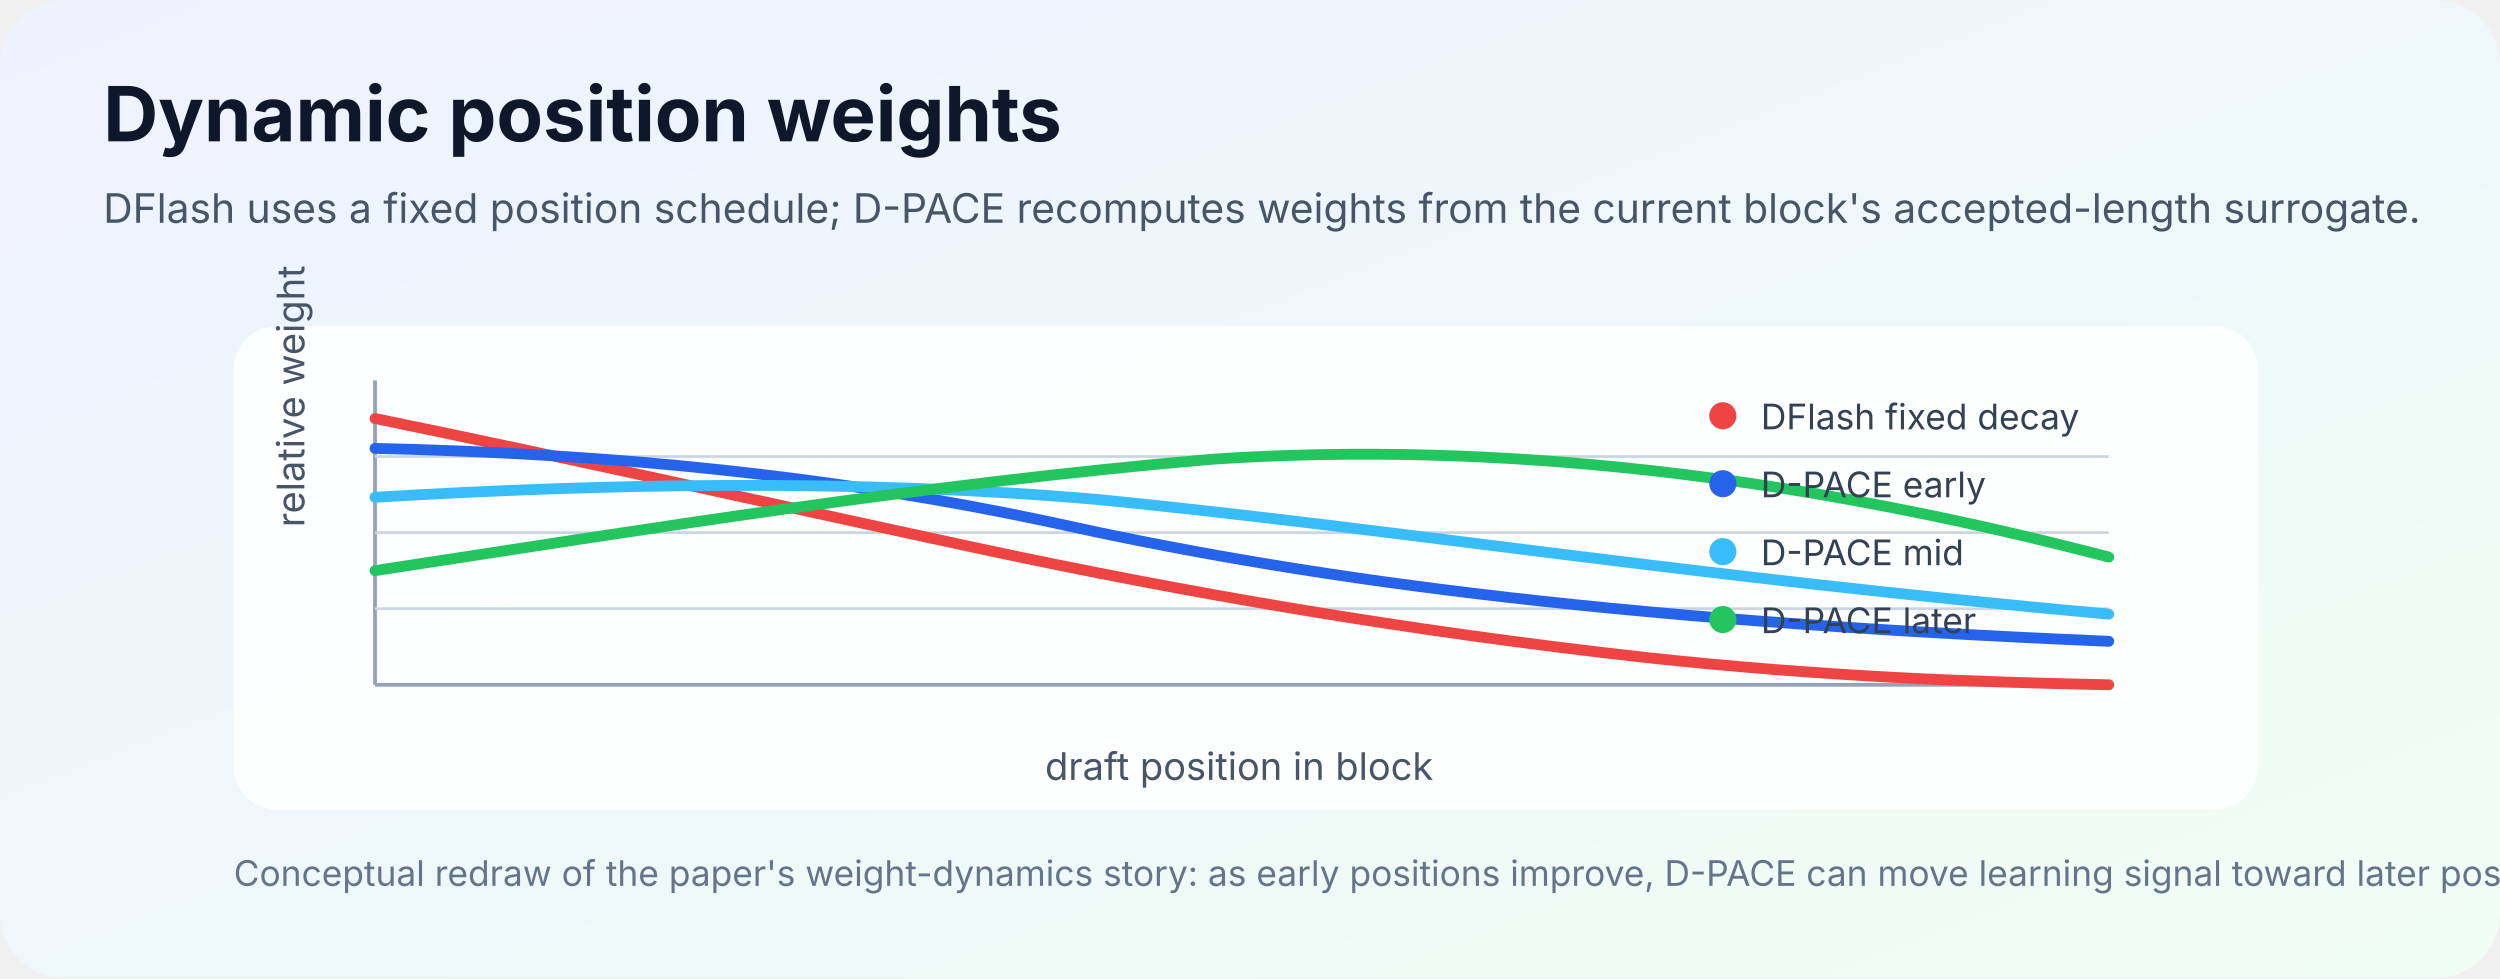
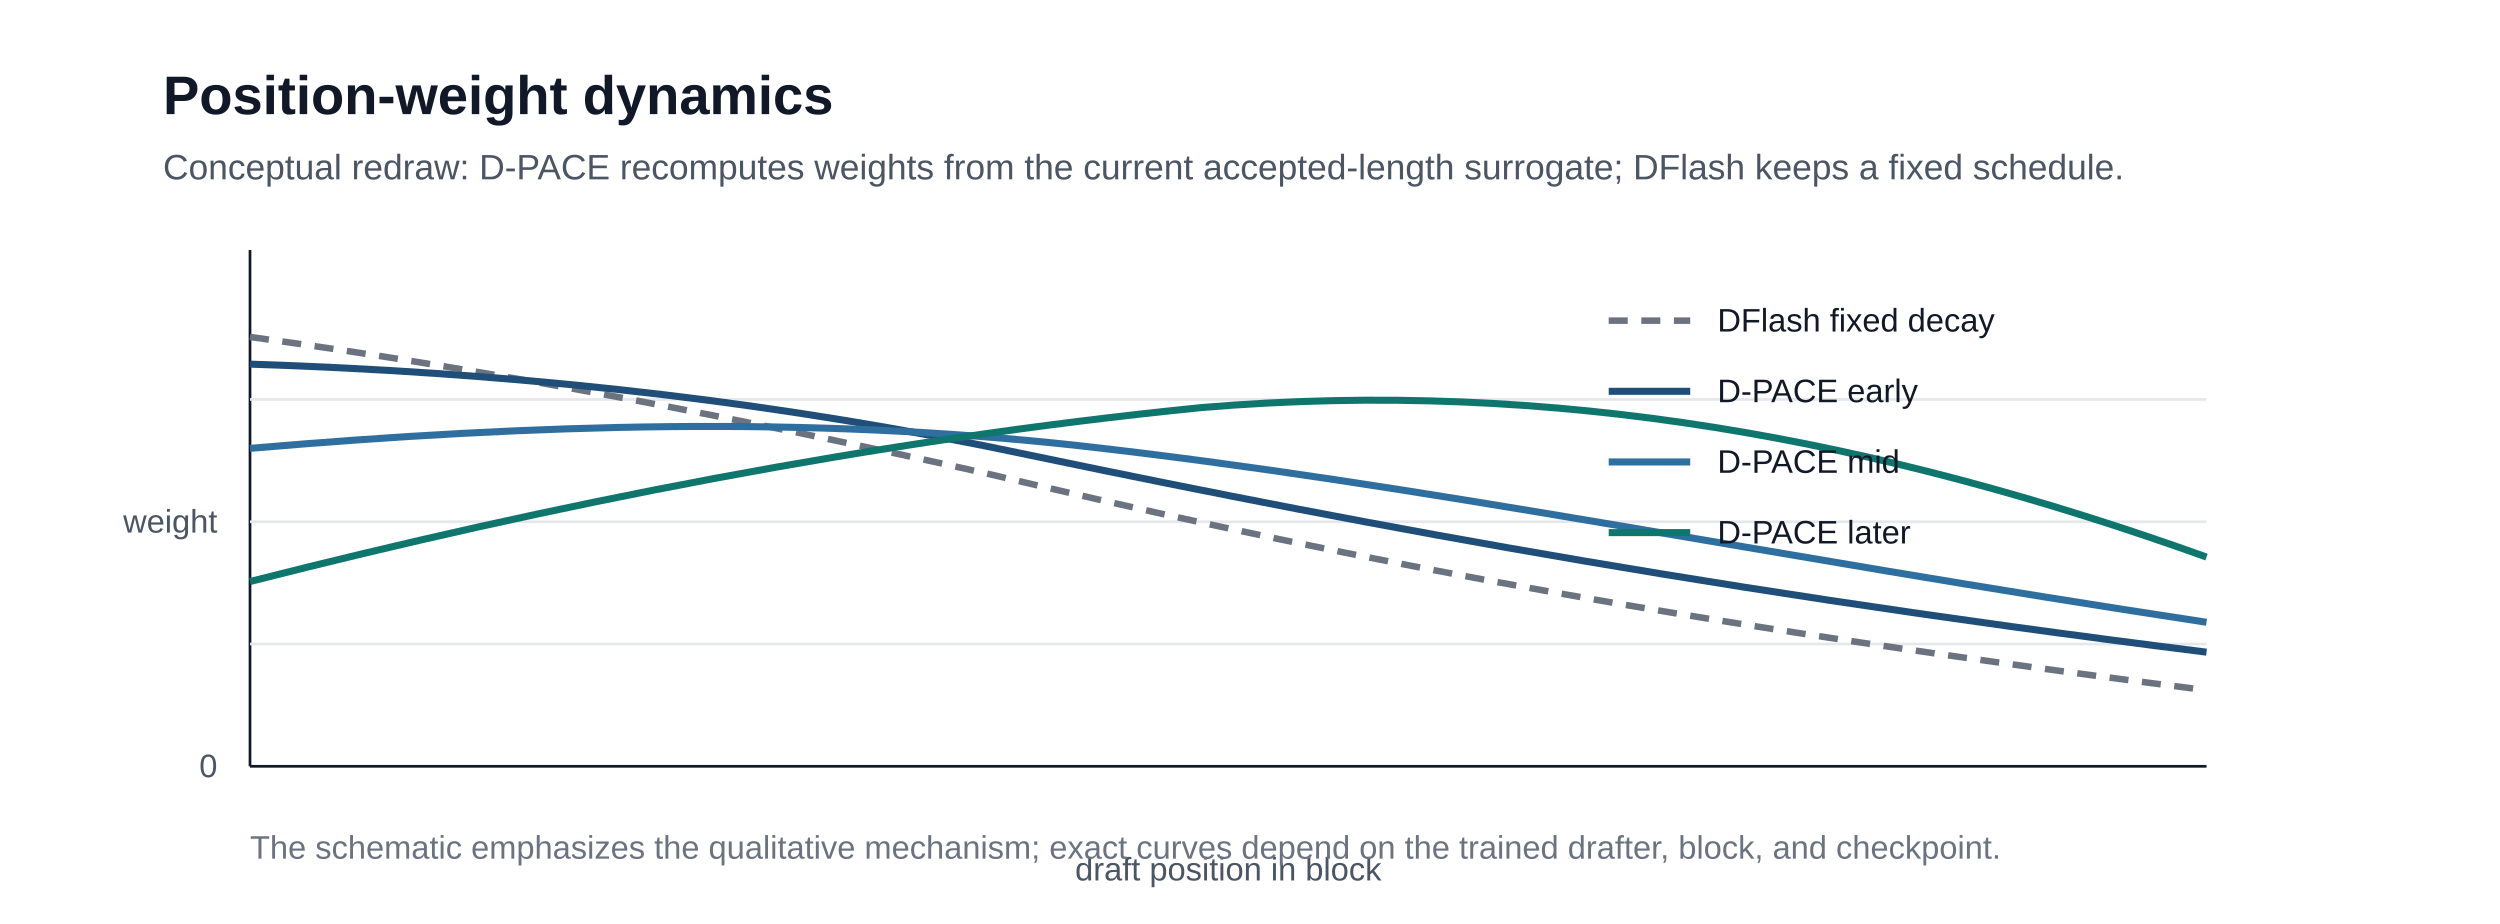
- <svg xmlns="http://www.w3.org/2000/svg" width="920" height="360" viewBox="0 0 920 360" role="img" aria-labelledby="title desc">
-   <defs>
-     <linearGradient id="panel" x1="0" x2="1" y1="0" y2="1">
-       <stop offset="0%" stop-color="#eef2ff" />
-       <stop offset="100%" stop-color="#f0fdf4" />
-     </linearGradient>
-   </defs>
-   <rect width="920" height="360" rx="24" fill="url(#panel)" />
-   <text x="38" y="52" font-family="Inter, ui-sans-serif, system-ui, -apple-system, BlinkMacSystemFont, Segoe UI, sans-serif" font-size="28" font-weight="750" fill="#0f172a">Dynamic position weights</text>
-   <text x="38" y="82" font-family="Inter, ui-sans-serif, system-ui, -apple-system, BlinkMacSystemFont, Segoe UI, sans-serif" font-size="15" fill="#475569">DFlash uses a fixed position schedule; D-PACE recomputes weights from the current block's accepted-length surrogate.</text>
-   <g transform="translate(86,120)">
-     <rect x="0" y="0" width="745" height="178" rx="16" fill="#ffffff" opacity="0.88" />
-     <line x1="52" y1="132" x2="690" y2="132" stroke="#94a3b8" stroke-width="1.4" />
-     <line x1="52" y1="20" x2="52" y2="132" stroke="#94a3b8" stroke-width="1.4" />
-     <text x="370" y="167" text-anchor="middle" font-family="Inter, ui-sans-serif, system-ui" font-size="14" fill="#475569">draft position in block</text>
-     <text x="-74" y="26" transform="rotate(-90)" font-family="Inter, ui-sans-serif, system-ui" font-size="14" fill="#475569">relative weight</text>
-     <g stroke="#cbd5e1" stroke-width="1">
-       <line x1="52" y1="104" x2="690" y2="104" />
-       <line x1="52" y1="76" x2="690" y2="76" />
-       <line x1="52" y1="48" x2="690" y2="48" />
+ <svg xmlns="http://www.w3.org/2000/svg" width="920" height="340" viewBox="0 0 920 340" role="img" aria-labelledby="title desc">
+   <rect width="920" height="340" fill="#ffffff" />
+   <g font-family="Arial, Helvetica, sans-serif">
+     <text x="60" y="42" font-size="20" font-weight="600" fill="#111827">Position-weight dynamics</text>
+     <text x="60" y="66" font-size="13" fill="#4b5563">Conceptual redraw: D-PACE recomputes weights from the current accepted-length surrogate; DFlash keeps a fixed schedule.</text>
+     <g transform="translate(92,92)">
+       <line x1="0" y1="190" x2="720" y2="190" stroke="#111827" stroke-width="1" />
+       <line x1="0" y1="0" x2="0" y2="190" stroke="#111827" stroke-width="1" />
+       <g stroke="#e5e7eb" stroke-width="1">
+         <line x1="0" y1="145" x2="720" y2="145" />
+         <line x1="0" y1="100" x2="720" y2="100" />
+         <line x1="0" y1="55" x2="720" y2="55" />
+       </g>
+       <g font-size="12" fill="#4b5563">
+         <text x="-12" y="194" text-anchor="end">0</text>
+         <text x="-12" y="104" text-anchor="end">weight</text>
+         <text x="360" y="232" text-anchor="middle">draft position in block</text>
+       </g>
+       <path d="M0,32 C95,45 185,63 270,82 C380,108 500,134 720,162" fill="none" stroke="#6b7280" stroke-width="2.4" stroke-dasharray="7 5" />
+       <path d="M0,42 C92,45 180,54 270,72 C385,96 520,123 720,148" fill="none" stroke="#1f4e79" stroke-width="2.6" />
+       <path d="M0,73 C105,64 205,61 305,72 C430,86 555,112 720,137" fill="none" stroke="#2f6f9f" stroke-width="2.6" />
+       <path d="M0,122 C110,94 230,70 350,58 C480,47 600,70 720,113" fill="none" stroke="#0f766e" stroke-width="2.6" />
+       <g font-size="12" fill="#111827">
+         <line x1="500" y1="26" x2="530" y2="26" stroke="#6b7280" stroke-width="2.4" stroke-dasharray="7 5" />
+         <text x="540" y="30">DFlash fixed decay</text>
+         <line x1="500" y1="52" x2="530" y2="52" stroke="#1f4e79" stroke-width="2.6" />
+         <text x="540" y="56">D-PACE early</text>
+         <line x1="500" y1="78" x2="530" y2="78" stroke="#2f6f9f" stroke-width="2.6" />
+         <text x="540" y="82">D-PACE mid</text>
+         <line x1="500" y1="104" x2="530" y2="104" stroke="#0f766e" stroke-width="2.6" />
+         <text x="540" y="108">D-PACE later</text>
+       </g>
    </g>
-     <path d="M52,34 C130,50 205,67 275,82 C350,98 430,112 520,122 C585,129 640,131 690,132" fill="none" stroke="#ef4444" stroke-width="4" stroke-linecap="round" />
-     <path d="M52,45 C140,47 220,55 300,72 C390,92 500,108 690,116" fill="none" stroke="#2563eb" stroke-width="4" stroke-linecap="round" />
-     <path d="M52,63 C135,58 230,56 320,64 C430,75 535,92 690,106" fill="none" stroke="#38bdf8" stroke-width="4" stroke-linecap="round" />
-     <path d="M52,90 C150,75 255,58 360,49 C465,42 575,55 690,85" fill="none" stroke="#22c55e" stroke-width="4" stroke-linecap="round" />
-     <g font-family="Inter, ui-sans-serif, system-ui" font-size="13" fill="#334155">
-       <circle cx="548" cy="33" r="5" fill="#ef4444" />
-       <text x="562" y="38">DFlash fixed decay</text>
-       <circle cx="548" cy="58" r="5" fill="#2563eb" />
-       <text x="562" y="63">D-PACE early</text>
-       <circle cx="548" cy="83" r="5" fill="#38bdf8" />
-       <text x="562" y="88">D-PACE mid</text>
-       <circle cx="548" cy="108" r="5" fill="#22c55e" />
-       <text x="562" y="113">D-PACE later</text>
-     </g>
+     <text x="92" y="316" font-size="12" fill="#6b7280">The schematic emphasizes the qualitative mechanism; exact curves depend on the trained drafter, block, and checkpoint.</text>
  </g>
-   <text x="86" y="326" font-family="Inter, ui-sans-serif, system-ui" font-size="13" fill="#64748b">Conceptual redraw of the paper's weight-dynamics story: as early positions improve, D-PACE can move learning signal toward later positions that limit accepted length.</text>
</svg>
